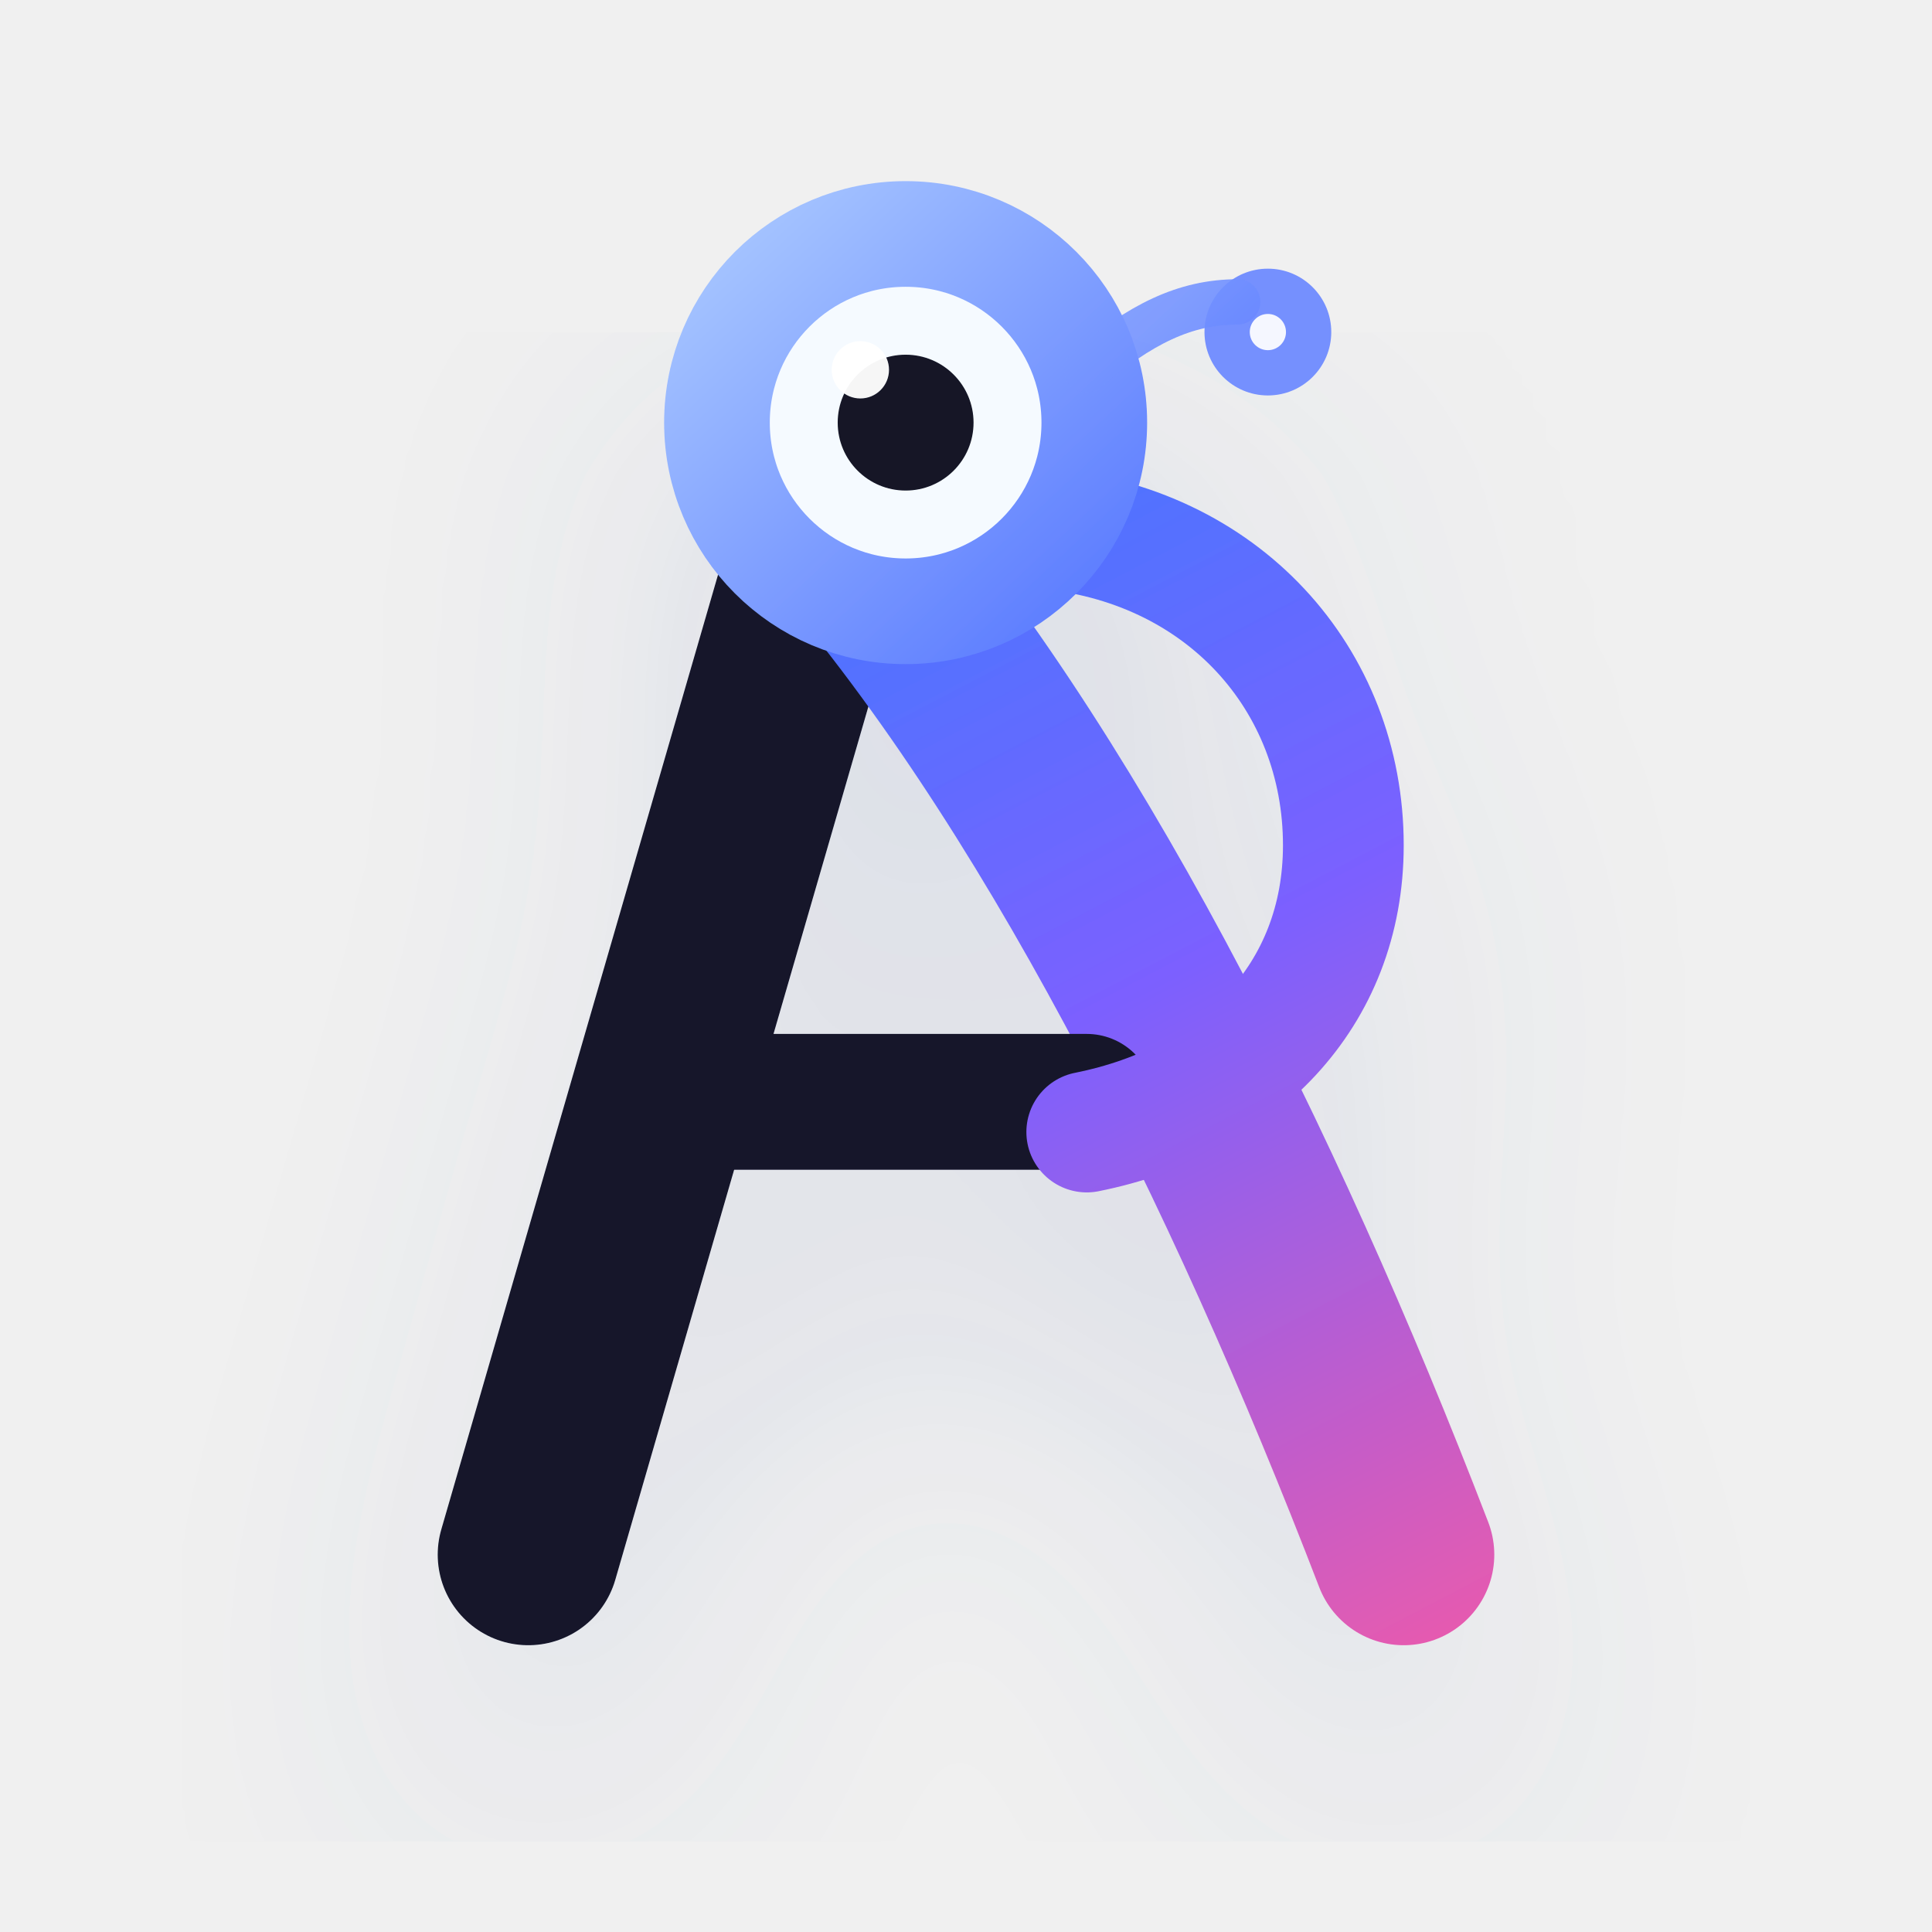
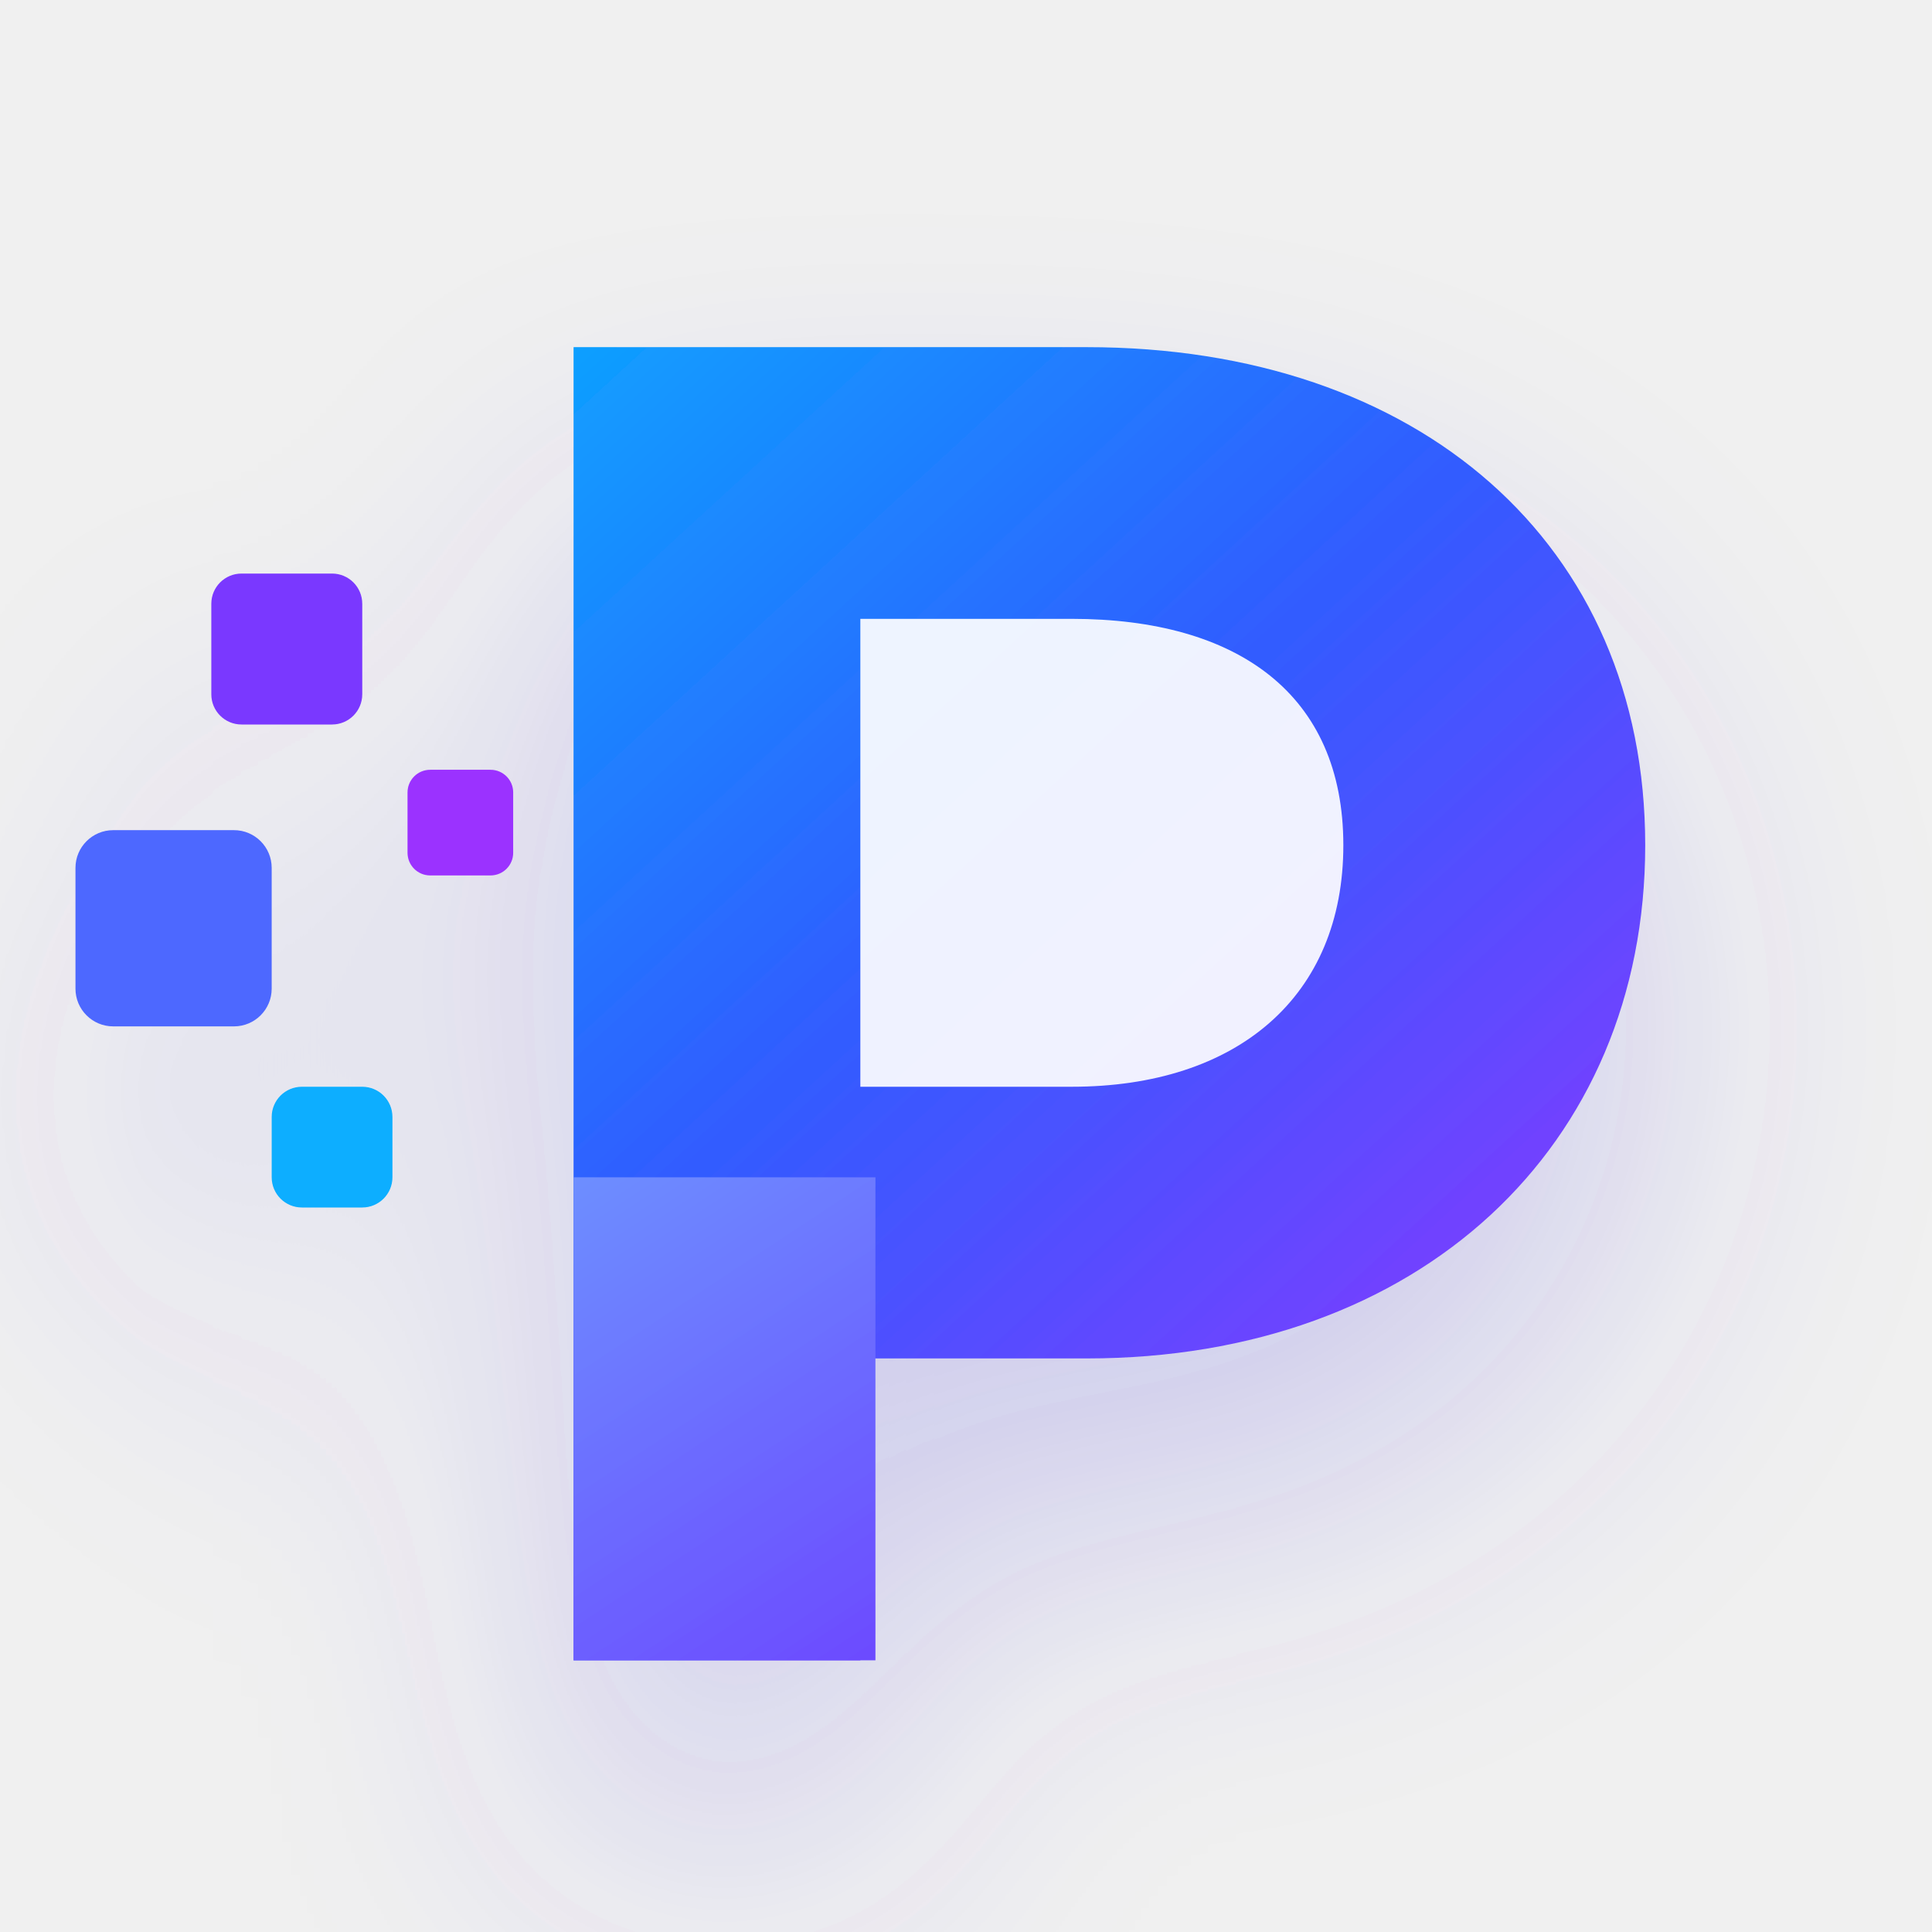
<svg xmlns="http://www.w3.org/2000/svg" viewBox="0 0 128 128" fill="none">
  <defs>
-     <linearGradient id="apStroke" x1="52" y1="18" x2="99" y2="108" gradientUnits="userSpaceOnUse">
-       <stop offset="0" stop-color="#2F80FF" />
-       <stop offset="0.52" stop-color="#7B61FF" />
-       <stop offset="1" stop-color="#E85AAE" />
+     <linearGradient id="pixiGradient" x1="20" y1="16" x2="108" y2="112" gradientUnits="userSpaceOnUse">
+       <stop offset="0" stop-color="#02B9FF" />
+       <stop offset=".48" stop-color="#315CFF" />
+       <stop offset="1" stop-color="#A42DFF" />
    </linearGradient>
-     <linearGradient id="orbitGlow" x1="46" y1="16" x2="76" y2="48" gradientUnits="userSpaceOnUse">
-       <stop offset="0" stop-color="#A8C7FF" />
-       <stop offset="1" stop-color="#4B6BFF" />
+     <linearGradient id="pixiGlow" x1="38" y1="22" x2="92" y2="104" gradientUnits="userSpaceOnUse">
+       <stop offset="0" stop-color="#6FE2FF" />
+       <stop offset="1" stop-color="#6B32FF" />
    </linearGradient>
-     <filter id="logoShadow" x="12" y="10" width="104" height="112" filterUnits="userSpaceOnUse" color-interpolation-filters="sRGB">
-       <feDropShadow dx="0" dy="12" stdDeviation="10" flood-color="#5669A9" flood-opacity="0.14" />
+     <filter id="pixiShadow" x="-30%" y="-30%" width="170%" height="180%">
+       <feDropShadow dx="0" dy="12" stdDeviation="10" flood-color="#4F46E5" flood-opacity=".2" />
    </filter>
  </defs>
-   <g filter="url(#logoShadow)">
-     <path d="M35 103L55 34" stroke="#14182A" stroke-width="12" stroke-linecap="round" stroke-linejoin="round" />
-     <path d="M55 34C70 51 83 77 93 103" stroke="url(#apStroke)" stroke-width="12" stroke-linecap="round" stroke-linejoin="round" />
-     <path d="M45 73H72" stroke="#14182A" stroke-width="9" stroke-linecap="round" />
-     <path d="M69 35C81 36 89 45 89 56C89 66 82 73 72 75" stroke="url(#apStroke)" stroke-width="8" stroke-linecap="round" stroke-linejoin="round" />
-     <circle cx="60" cy="28" r="12.5" fill="#F5FAFF" stroke="url(#orbitGlow)" stroke-width="7" />
-     <circle cx="60" cy="28" r="4.5" fill="#121526" />
-     <circle cx="57" cy="24.5" r="1.9" fill="#FFFFFF" fill-opacity="0.96" />
-     <circle cx="84" cy="22" r="4.2" fill="#6B88FF" fill-opacity="0.92" />
-     <circle cx="84" cy="22" r="1.2" fill="#FFFFFF" fill-opacity="0.92" />
-     <path d="M72 24.5C75.5 21.5 78.5 20 82 20" stroke="url(#orbitGlow)" stroke-width="3" stroke-linecap="round" opacity="0.9" />
+   <g filter="url(#pixiShadow)">
+     <path d="M38 23h34c22 0 37 13 37 33S94 90 72 90H57v20H38V23Z" fill="url(#pixiGradient)" />
+     <path d="M57 41h14c11 0 18 5 18 15s-7 16-18 16H57V41Z" fill="#fff" fill-opacity=".92" />
+     <path d="M38 78h20v32H38V78Z" fill="url(#pixiGlow)" />
+     <rect x="14" y="38" width="10" height="10" rx="2" fill="#7A39FF" />
+     <rect x="5" y="55" width="13" height="13" rx="2.5" fill="#4D67FF" />
+     <rect x="18" y="72" width="8" height="8" rx="2" fill="#0AAEFF" />
+     <rect x="27" y="51" width="7" height="7" rx="1.5" fill="#9B32FF" />
  </g>
</svg>
